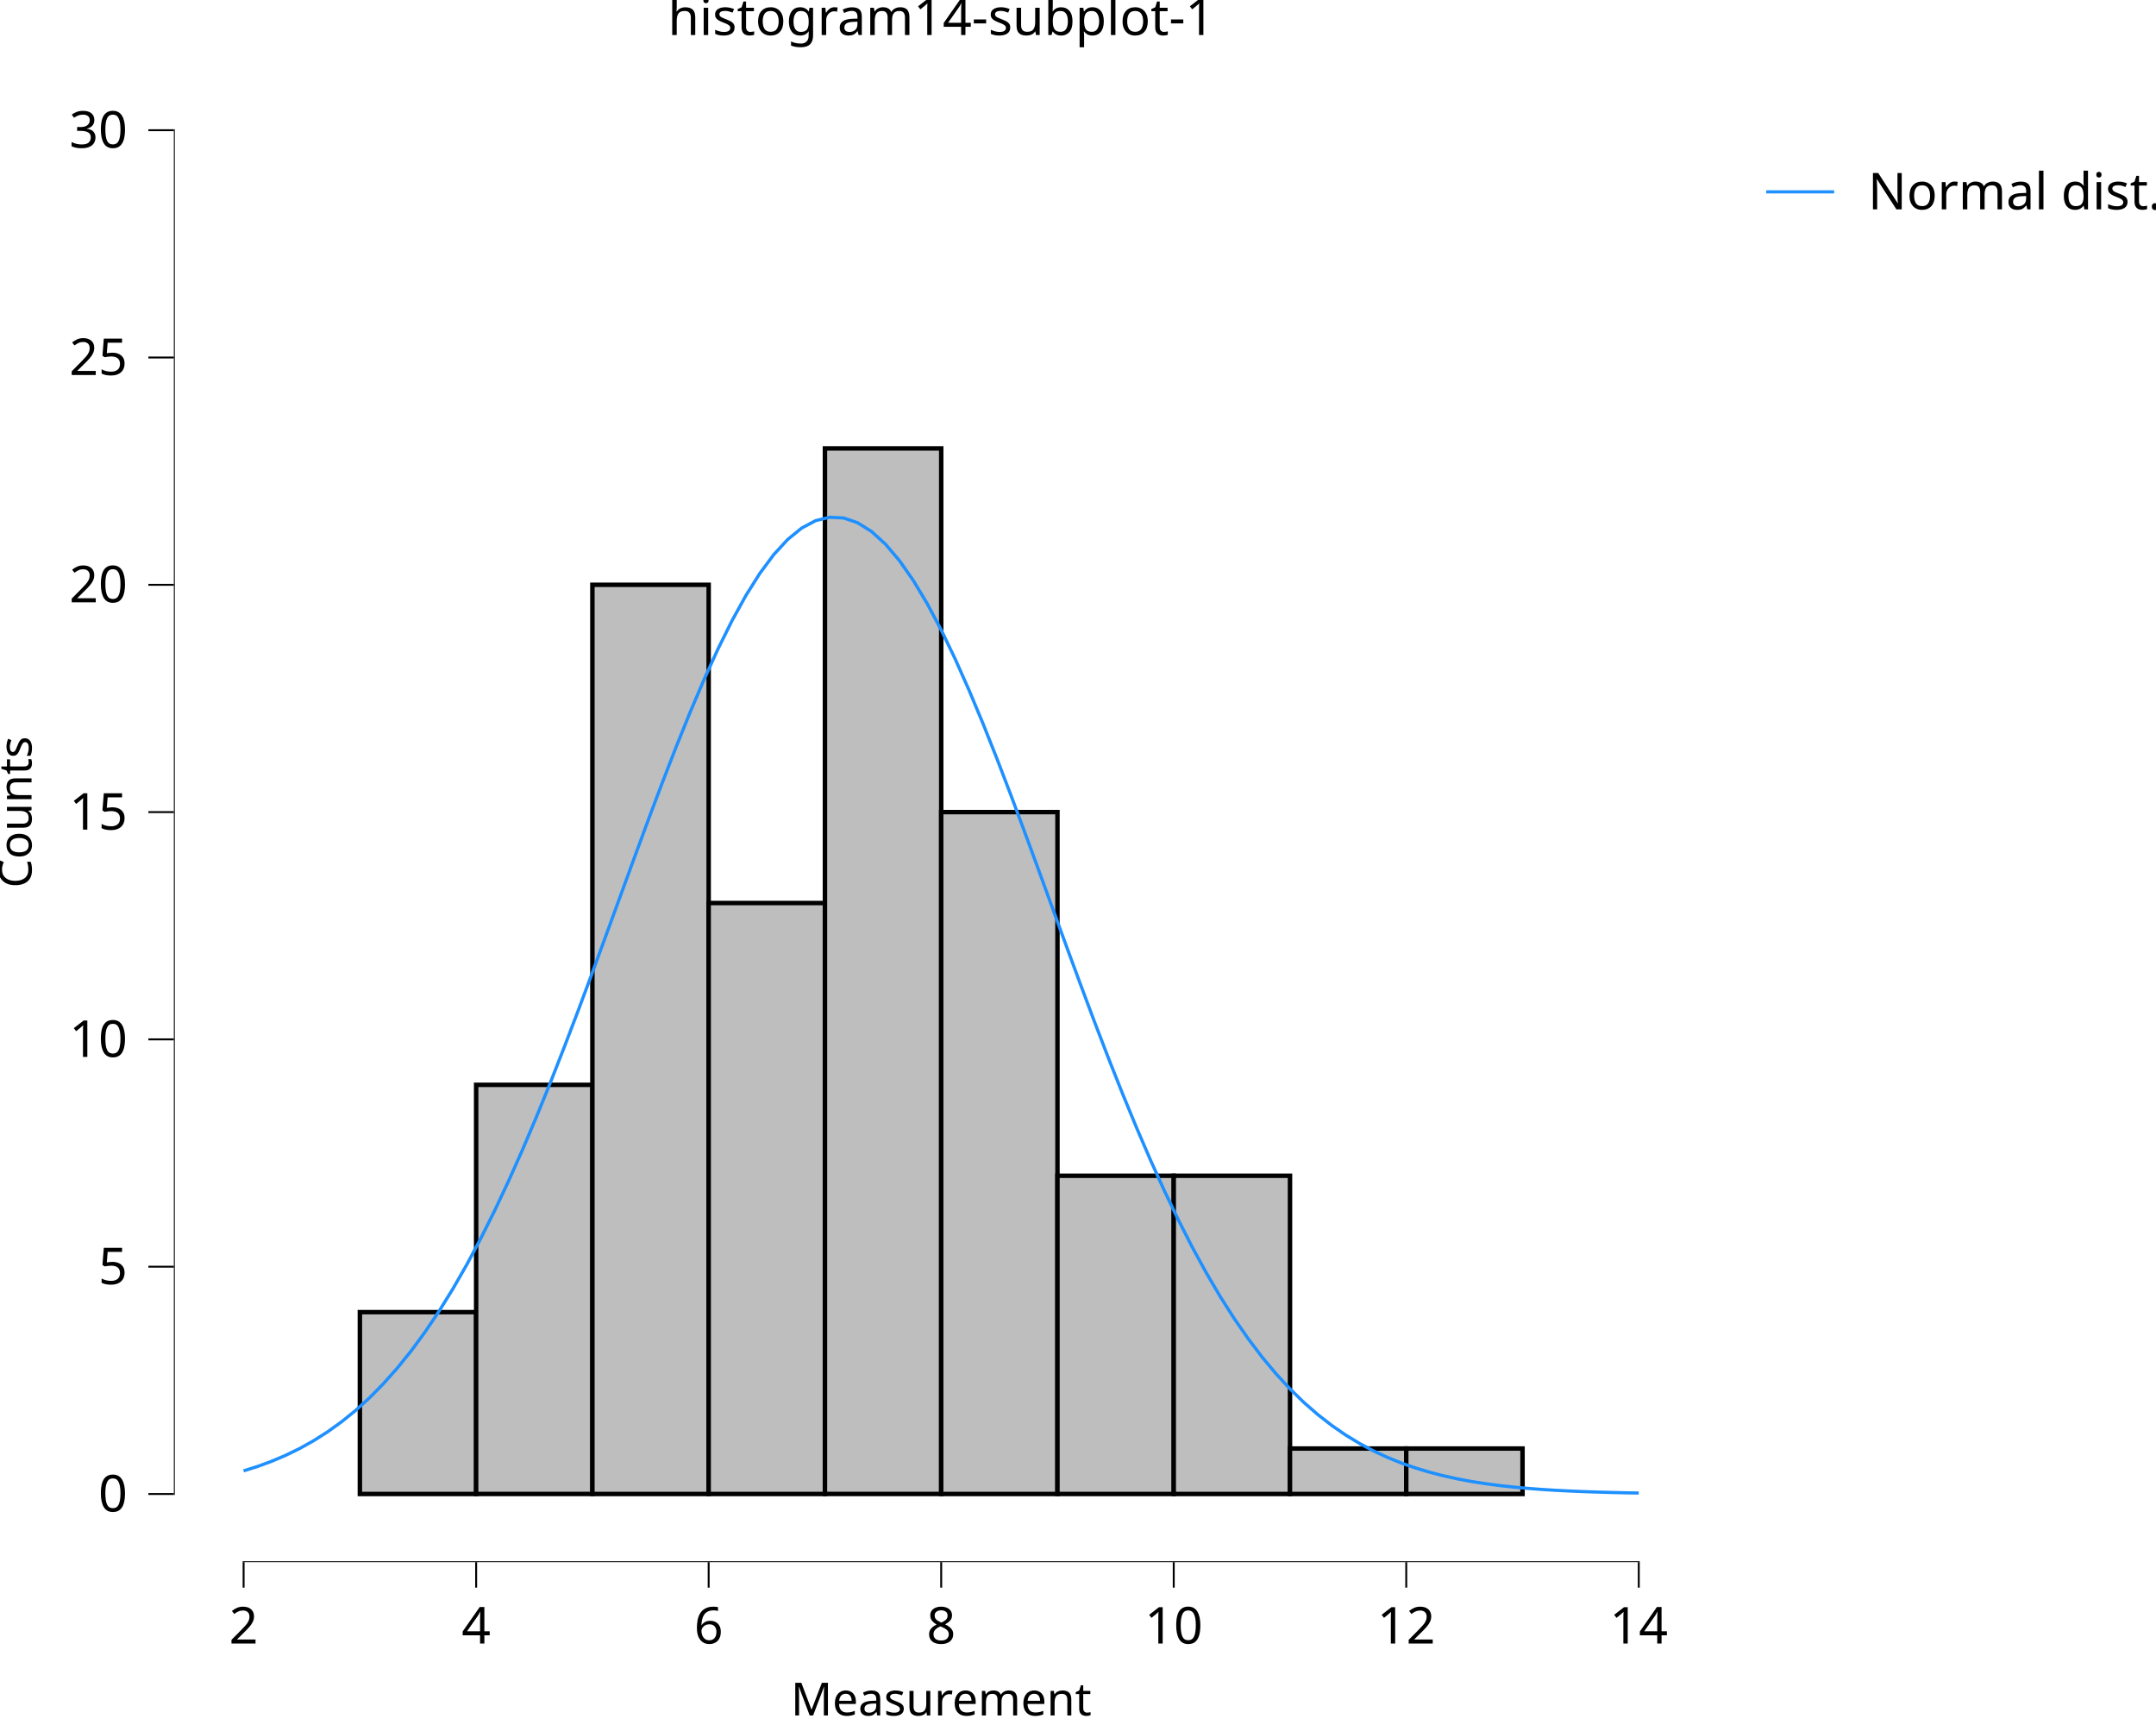
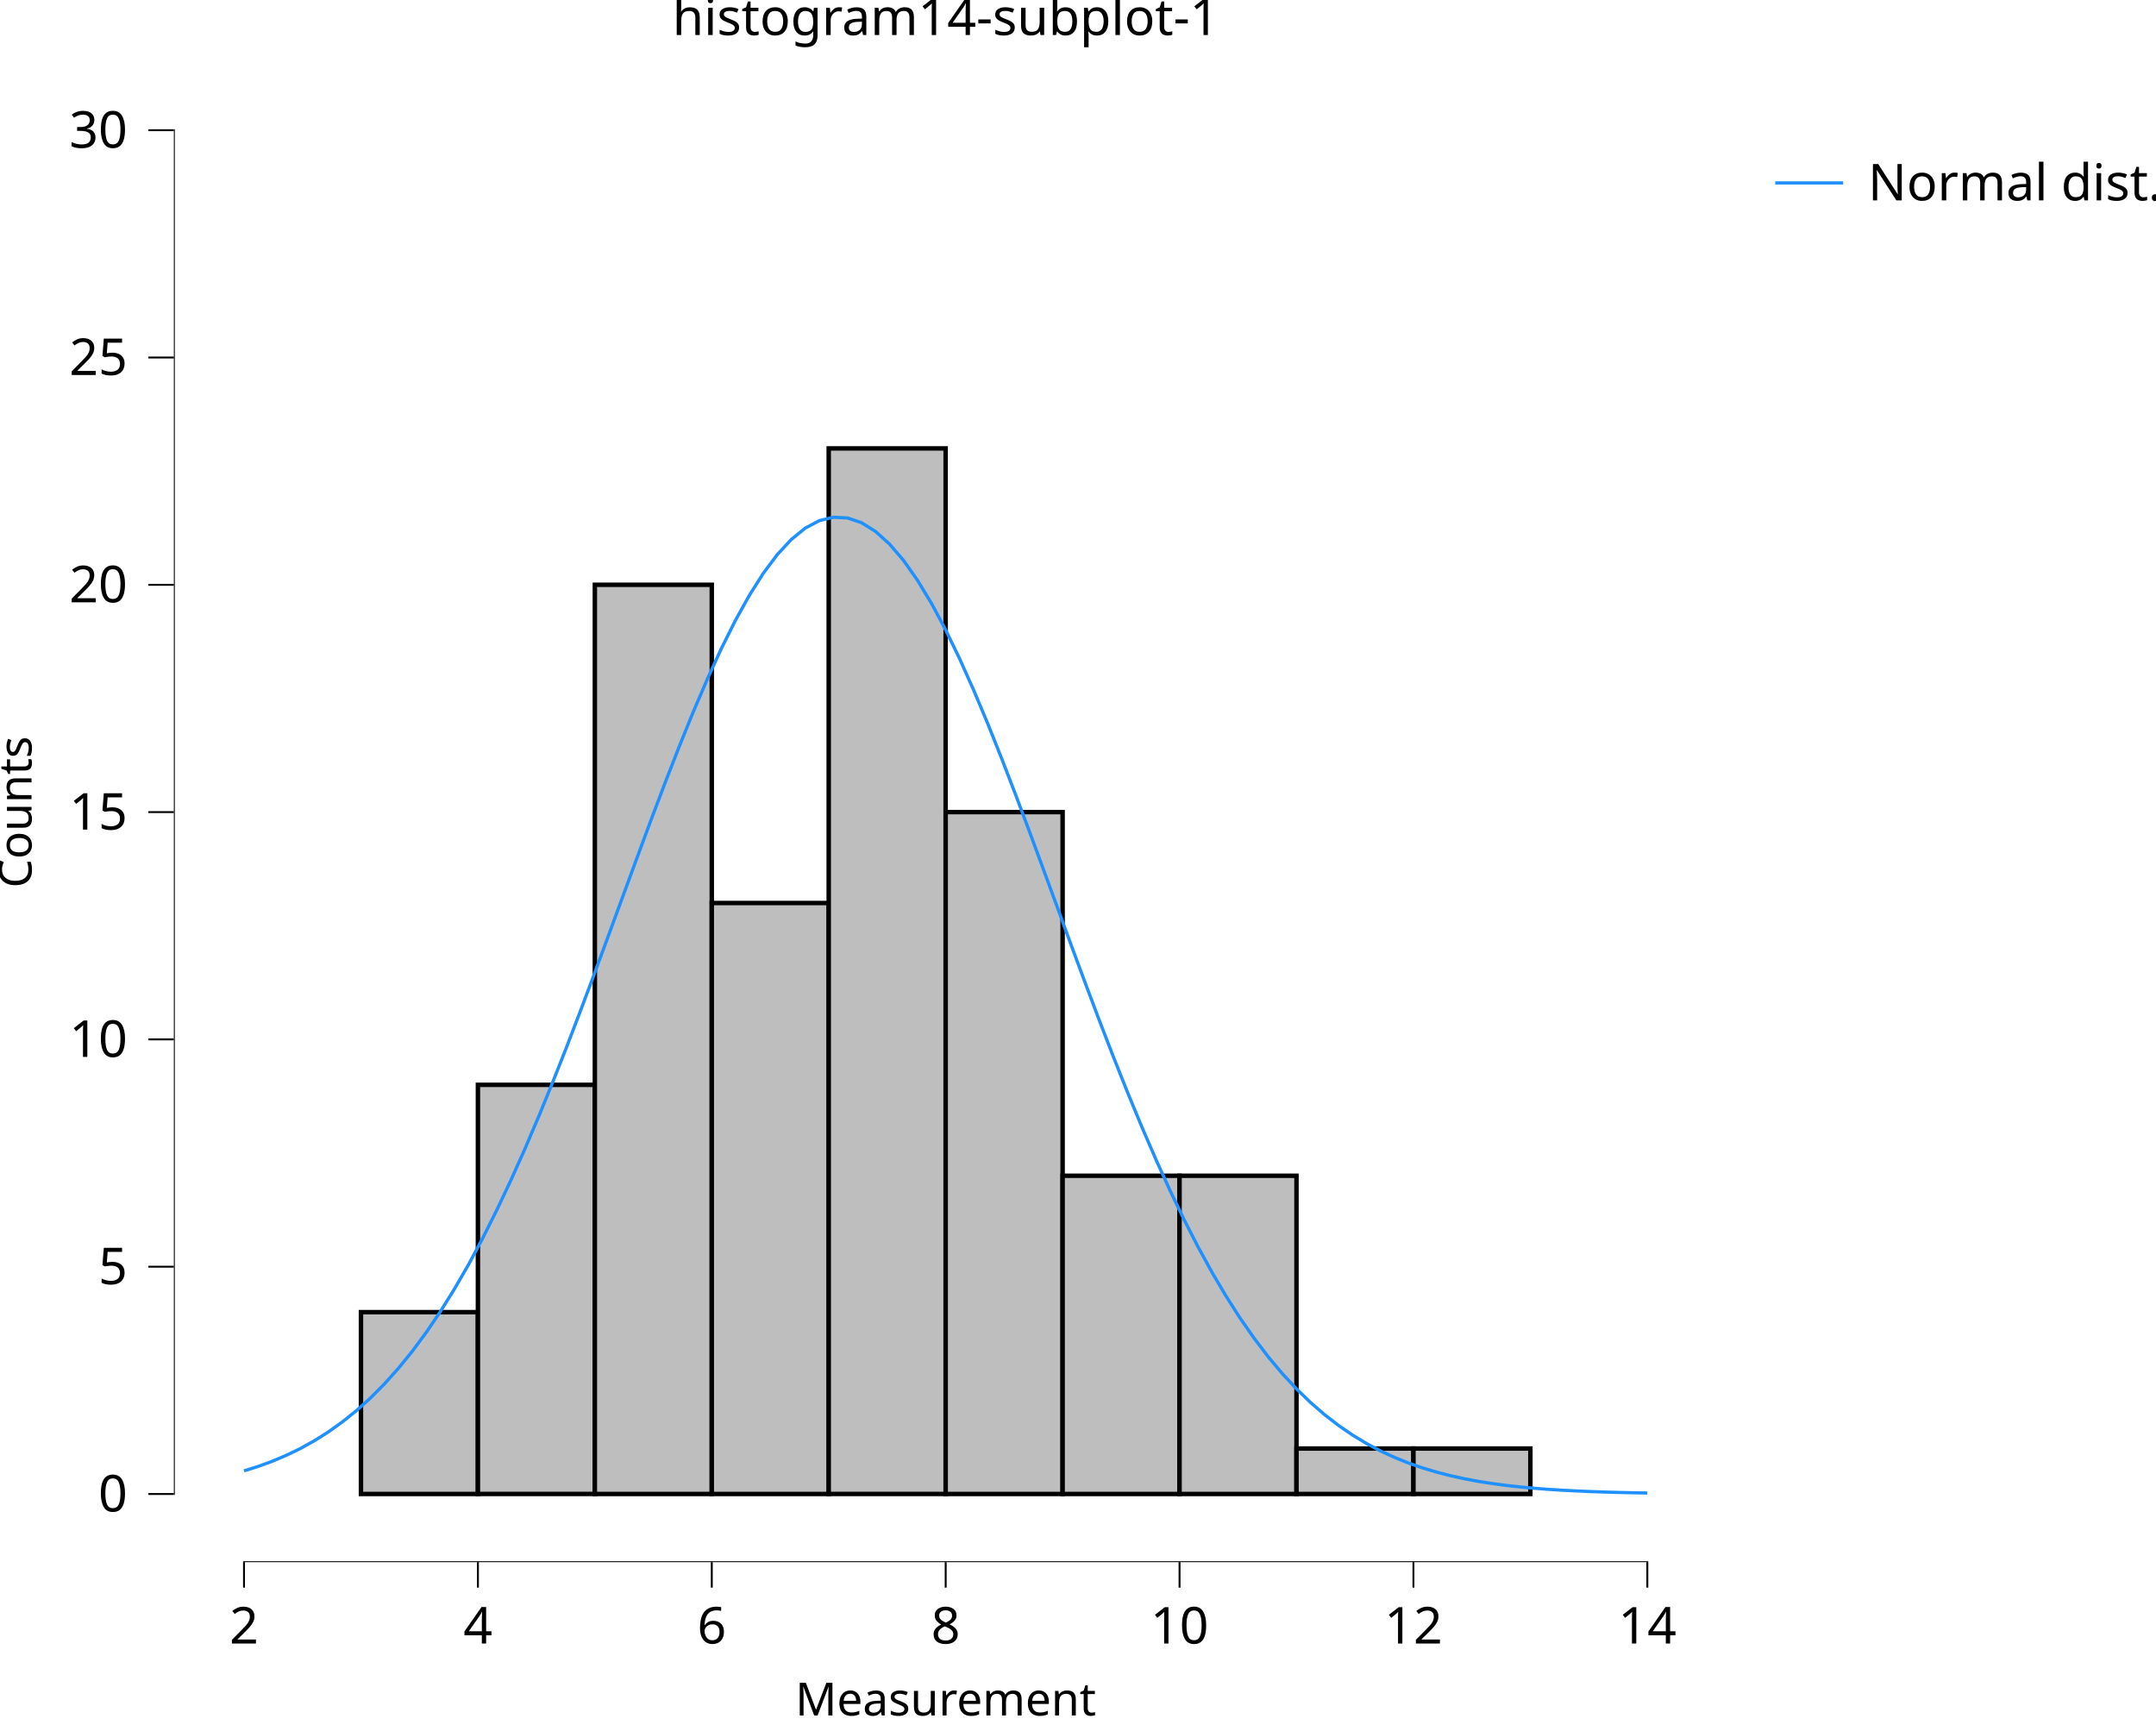
<svg xmlns="http://www.w3.org/2000/svg" class="svglite" data-engine-version="2.0" width="720.00pt" height="576.00pt" viewBox="0 0 720.00 576.00">
  <defs>
    <style type="text/css">
    .svglite line, .svglite polyline, .svglite polygon, .svglite path, .svglite rect, .svglite circle {
      fill: none;
      stroke: #000000;
      stroke-linecap: round;
      stroke-linejoin: round;
      stroke-miterlimit: 10.00;
    }
  </style>
  </defs>
  <rect width="100%" height="100%" style="stroke: none; fill: #FFFFFF;" />
  <defs>
    <clipPath id="cpMC4wMHw3MjAuMDB8MC4wMHw1NzYuMDA=">
      <rect x="0.00" y="0.00" width="720.00" height="576.00" />
    </clipPath>
  </defs>
  <g clip-path="url(#cpMC4wMHw3MjAuMDB8MC4wMHw1NzYuMDA=)">
    <rect x="0.00" y="0.00" width="720.00" height="576.00" style="stroke-width: 10.67; stroke: none;" />
  </g>
  <defs>
-     <clipPath id="cpNTguMDZ8NTcwLjU3fDIwLjcxfDUyMS42Mw==">
-       <rect x="58.06" y="20.71" width="512.51" height="500.92" />
+     <clipPath id="cpNTguMDZ8NTczLjU2fDIwLjcxfDUyMS42Mw==">
+       <rect x="58.06" y="20.71" width="515.50" height="500.92" />
    </clipPath>
  </defs>
-   <g clip-path="url(#cpNTguMDZ8NTcwLjU3fDIwLjcxfDUyMS42Mw==)">
-     <rect x="58.06" y="20.71" width="512.51" height="500.92" style="stroke-width: 10.67; stroke: none;" />
-     <rect x="81.35" y="498.86" width="38.83" height="0.00" style="stroke-width: 1.49; stroke-linecap: butt; stroke-linejoin: miter; fill: #BEBEBE;" />
-     <rect x="120.18" y="438.14" width="38.83" height="60.72" style="stroke-width: 1.49; stroke-linecap: butt; stroke-linejoin: miter; fill: #BEBEBE;" />
-     <rect x="159.01" y="362.24" width="38.83" height="136.61" style="stroke-width: 1.49; stroke-linecap: butt; stroke-linejoin: miter; fill: #BEBEBE;" />
-     <rect x="197.83" y="195.27" width="38.83" height="303.59" style="stroke-width: 1.49; stroke-linecap: butt; stroke-linejoin: miter; fill: #BEBEBE;" />
-     <rect x="236.66" y="301.53" width="38.83" height="197.33" style="stroke-width: 1.49; stroke-linecap: butt; stroke-linejoin: miter; fill: #BEBEBE;" />
-     <rect x="275.49" y="149.73" width="38.83" height="349.12" style="stroke-width: 1.49; stroke-linecap: butt; stroke-linejoin: miter; fill: #BEBEBE;" />
-     <rect x="314.31" y="271.17" width="38.83" height="227.69" style="stroke-width: 1.49; stroke-linecap: butt; stroke-linejoin: miter; fill: #BEBEBE;" />
-     <rect x="353.14" y="392.60" width="38.83" height="106.26" style="stroke-width: 1.49; stroke-linecap: butt; stroke-linejoin: miter; fill: #BEBEBE;" />
-     <rect x="391.97" y="392.60" width="38.83" height="106.26" style="stroke-width: 1.49; stroke-linecap: butt; stroke-linejoin: miter; fill: #BEBEBE;" />
-     <rect x="430.79" y="483.68" width="38.83" height="15.18" style="stroke-width: 1.49; stroke-linecap: butt; stroke-linejoin: miter; fill: #BEBEBE;" />
-     <rect x="469.62" y="483.68" width="38.83" height="15.18" style="stroke-width: 1.49; stroke-linecap: butt; stroke-linejoin: miter; fill: #BEBEBE;" />
-     <rect x="508.45" y="498.86" width="38.83" height="0.00" style="stroke-width: 1.49; stroke-linecap: butt; stroke-linejoin: miter; fill: #BEBEBE;" />
-     <line x1="81.03" y1="521.63" x2="547.59" y2="521.63" style="stroke-width: 0.64; stroke-linecap: butt;" />
+   <g clip-path="url(#cpNTguMDZ8NTczLjU2fDIwLjcxfDUyMS42Mw==)">
+     <rect x="58.06" y="20.71" width="515.50" height="500.92" style="stroke-width: 10.67; stroke: none;" />
+     <rect x="81.49" y="498.86" width="39.05" height="0.00" style="stroke-width: 1.49; stroke-linecap: butt; stroke-linejoin: miter; fill: #BEBEBE;" />
+     <rect x="120.54" y="438.14" width="39.05" height="60.72" style="stroke-width: 1.49; stroke-linecap: butt; stroke-linejoin: miter; fill: #BEBEBE;" />
+     <rect x="159.60" y="362.24" width="39.05" height="136.61" style="stroke-width: 1.49; stroke-linecap: butt; stroke-linejoin: miter; fill: #BEBEBE;" />
+     <rect x="198.65" y="195.27" width="39.05" height="303.59" style="stroke-width: 1.49; stroke-linecap: butt; stroke-linejoin: miter; fill: #BEBEBE;" />
+     <rect x="237.70" y="301.53" width="39.05" height="197.33" style="stroke-width: 1.49; stroke-linecap: butt; stroke-linejoin: miter; fill: #BEBEBE;" />
+     <rect x="276.75" y="149.73" width="39.05" height="349.12" style="stroke-width: 1.49; stroke-linecap: butt; stroke-linejoin: miter; fill: #BEBEBE;" />
+     <rect x="315.81" y="271.17" width="39.05" height="227.69" style="stroke-width: 1.49; stroke-linecap: butt; stroke-linejoin: miter; fill: #BEBEBE;" />
+     <rect x="354.86" y="392.60" width="39.05" height="106.26" style="stroke-width: 1.49; stroke-linecap: butt; stroke-linejoin: miter; fill: #BEBEBE;" />
+     <rect x="393.91" y="392.60" width="39.05" height="106.26" style="stroke-width: 1.49; stroke-linecap: butt; stroke-linejoin: miter; fill: #BEBEBE;" />
+     <rect x="432.97" y="483.68" width="39.05" height="15.18" style="stroke-width: 1.49; stroke-linecap: butt; stroke-linejoin: miter; fill: #BEBEBE;" />
+     <rect x="472.02" y="483.68" width="39.05" height="15.18" style="stroke-width: 1.49; stroke-linecap: butt; stroke-linejoin: miter; fill: #BEBEBE;" />
+     <rect x="511.07" y="498.86" width="39.05" height="0.00" style="stroke-width: 1.49; stroke-linecap: butt; stroke-linejoin: miter; fill: #BEBEBE;" />
+     <line x1="81.17" y1="521.63" x2="550.44" y2="521.63" style="stroke-width: 0.64; stroke-linecap: butt;" />
    <line x1="58.06" y1="499.18" x2="58.06" y2="43.16" style="stroke-width: 0.64; stroke-linecap: butt;" />
-     <polyline points="81.35,491.14 86.01,489.67 90.67,487.96 95.33,485.98 99.99,483.72 104.65,481.12 109.31,478.17 113.97,474.83 118.63,471.07 123.29,466.85 127.94,462.14 132.60,456.91 137.26,451.15 141.92,444.81 146.58,437.89 151.24,430.37 155.90,422.25 160.56,413.52 165.22,404.18 169.88,394.27 174.54,383.80 179.20,372.81 183.86,361.34 188.51,349.46 193.17,337.23 197.83,324.72 202.49,312.03 207.15,299.26 211.81,286.49 216.47,273.85 221.13,261.46 225.79,249.42 230.45,237.87 235.11,226.93 239.77,216.70 244.43,207.31 249.08,198.87 253.74,191.47 258.40,185.19 263.06,180.13 267.72,176.33 272.38,173.85 277.04,172.72 281.70,172.95 286.36,174.53 291.02,177.45 295.68,181.68 300.34,187.15 304.99,193.81 309.65,201.57 314.31,210.34 318.97,220.02 323.63,230.50 328.29,241.66 332.95,253.39 337.61,265.56 342.27,278.05 346.93,290.74 351.59,303.52 356.25,316.28 360.91,328.92 365.56,341.34 370.22,353.46 374.88,365.21 379.54,376.53 384.20,387.35 388.86,397.64 393.52,407.36 398.18,416.49 402.84,425.02 407.50,432.95 412.16,440.27 416.82,446.99 421.47,453.13 426.13,458.72 430.79,463.76 435.45,468.31 440.11,472.37 444.77,475.99 449.43,479.20 454.09,482.03 458.75,484.51 463.41,486.67 468.07,488.56 472.73,490.18 477.39,491.58 482.04,492.78 486.70,493.81 491.36,494.68 496.02,495.41 500.68,496.03 505.34,496.54 510.00,496.97 514.66,497.33 519.32,497.62 523.98,497.86 528.64,498.06 533.30,498.22 537.95,498.35 542.61,498.46 547.27,498.54 " style="stroke-width: 1.07; stroke: #1E90FF; stroke-linecap: butt;" />
-     <rect x="58.06" y="20.71" width="512.51" height="500.92" style="stroke-width: 0.00; stroke: none;" />
+     <polyline points="81.49,491.14 86.18,489.67 90.86,487.96 95.55,485.98 100.23,483.72 104.92,481.12 109.61,478.17 114.29,474.83 118.98,471.07 123.67,466.85 128.35,462.14 133.04,456.91 137.73,451.15 142.41,444.81 147.10,437.89 151.78,430.37 156.47,422.25 161.16,413.52 165.84,404.18 170.53,394.27 175.22,383.80 179.90,372.81 184.59,361.34 189.28,349.46 193.96,337.23 198.65,324.72 203.33,312.03 208.02,299.26 212.71,286.49 217.39,273.85 222.08,261.46 226.77,249.42 231.45,237.87 236.14,226.93 240.83,216.70 245.51,207.31 250.20,198.87 254.88,191.47 259.57,185.19 264.26,180.13 268.94,176.33 273.63,173.85 278.32,172.72 283.00,172.95 287.69,174.53 292.38,177.45 297.06,181.68 301.75,187.15 306.43,193.81 311.12,201.57 315.81,210.34 320.49,220.02 325.18,230.50 329.87,241.66 334.55,253.39 339.24,265.56 343.93,278.05 348.61,290.74 353.30,303.52 357.98,316.28 362.67,328.92 367.36,341.34 372.04,353.46 376.73,365.21 381.42,376.53 386.10,387.35 390.79,397.64 395.48,407.36 400.16,416.49 404.85,425.02 409.53,432.95 414.22,440.27 418.91,446.99 423.59,453.13 428.28,458.72 432.97,463.76 437.65,468.31 442.34,472.37 447.03,475.99 451.71,479.20 456.40,482.03 461.08,484.51 465.77,486.67 470.46,488.56 475.14,490.18 479.83,491.58 484.52,492.78 489.20,493.81 493.89,494.68 498.58,495.41 503.26,496.03 507.95,496.54 512.64,496.97 517.32,497.33 522.01,497.62 526.69,497.86 531.38,498.06 536.07,498.22 540.75,498.35 545.44,498.46 550.13,498.54 " style="stroke-width: 1.07; stroke: #1E90FF; stroke-linecap: butt;" />
+     <rect x="58.06" y="20.71" width="515.50" height="500.92" style="stroke-width: 0.00; stroke: none;" />
  </g>
  <g clip-path="url(#cpMC4wMHw3MjAuMDB8MC4wMHw1NzYuMDA=)">
    <polyline points="58.06,521.63 58.06,20.71 " style="stroke-width: 0.00; stroke: none; stroke-linecap: butt;" />
    <text x="42.58" y="504.71" text-anchor="end" style="font-size: 17.00px; font-family: sans;" textLength="9.46px" lengthAdjust="spacingAndGlyphs">0</text>
    <text x="42.58" y="428.81" text-anchor="end" style="font-size: 17.00px; font-family: sans;" textLength="9.46px" lengthAdjust="spacingAndGlyphs">5</text>
    <text x="42.58" y="352.91" text-anchor="end" style="font-size: 17.00px; font-family: sans;" textLength="18.91px" lengthAdjust="spacingAndGlyphs">10</text>
    <text x="42.58" y="277.02" text-anchor="end" style="font-size: 17.00px; font-family: sans;" textLength="18.91px" lengthAdjust="spacingAndGlyphs">15</text>
    <text x="42.58" y="201.12" text-anchor="end" style="font-size: 17.00px; font-family: sans;" textLength="18.91px" lengthAdjust="spacingAndGlyphs">20</text>
    <text x="42.58" y="125.22" text-anchor="end" style="font-size: 17.00px; font-family: sans;" textLength="18.91px" lengthAdjust="spacingAndGlyphs">25</text>
    <text x="42.58" y="49.33" text-anchor="end" style="font-size: 17.00px; font-family: sans;" textLength="18.91px" lengthAdjust="spacingAndGlyphs">30</text>
    <polyline points="49.55,498.86 58.06,498.86 " style="stroke-width: 0.64; stroke-linecap: butt;" />
    <polyline points="49.55,422.96 58.06,422.96 " style="stroke-width: 0.64; stroke-linecap: butt;" />
    <polyline points="49.55,347.06 58.06,347.06 " style="stroke-width: 0.64; stroke-linecap: butt;" />
    <polyline points="49.55,271.17 58.06,271.17 " style="stroke-width: 0.64; stroke-linecap: butt;" />
    <polyline points="49.55,195.27 58.06,195.27 " style="stroke-width: 0.64; stroke-linecap: butt;" />
    <polyline points="49.55,119.37 58.06,119.37 " style="stroke-width: 0.64; stroke-linecap: butt;" />
    <polyline points="49.55,43.48 58.06,43.48 " style="stroke-width: 0.64; stroke-linecap: butt;" />
-     <polyline points="58.06,521.63 570.57,521.63 " style="stroke-width: 0.00; stroke: none; stroke-linecap: butt;" />
-     <polyline points="81.35,530.13 81.35,521.63 " style="stroke-width: 0.64; stroke-linecap: butt;" />
-     <polyline points="159.01,530.13 159.01,521.63 " style="stroke-width: 0.64; stroke-linecap: butt;" />
-     <polyline points="236.66,530.13 236.66,521.63 " style="stroke-width: 0.64; stroke-linecap: butt;" />
-     <polyline points="314.31,530.13 314.31,521.63 " style="stroke-width: 0.64; stroke-linecap: butt;" />
-     <polyline points="391.97,530.13 391.97,521.63 " style="stroke-width: 0.64; stroke-linecap: butt;" />
-     <polyline points="469.62,530.13 469.62,521.63 " style="stroke-width: 0.64; stroke-linecap: butt;" />
-     <polyline points="547.27,530.13 547.27,521.63 " style="stroke-width: 0.64; stroke-linecap: butt;" />
-     <text x="81.35" y="548.80" text-anchor="middle" style="font-size: 17.00px; font-family: sans;" textLength="9.46px" lengthAdjust="spacingAndGlyphs">2</text>
-     <text x="159.01" y="548.80" text-anchor="middle" style="font-size: 17.00px; font-family: sans;" textLength="9.46px" lengthAdjust="spacingAndGlyphs">4</text>
-     <text x="236.66" y="548.80" text-anchor="middle" style="font-size: 17.00px; font-family: sans;" textLength="9.46px" lengthAdjust="spacingAndGlyphs">6</text>
-     <text x="314.31" y="548.80" text-anchor="middle" style="font-size: 17.00px; font-family: sans;" textLength="9.46px" lengthAdjust="spacingAndGlyphs">8</text>
-     <text x="391.97" y="548.80" text-anchor="middle" style="font-size: 17.00px; font-family: sans;" textLength="18.91px" lengthAdjust="spacingAndGlyphs">10</text>
-     <text x="469.62" y="548.80" text-anchor="middle" style="font-size: 17.00px; font-family: sans;" textLength="18.91px" lengthAdjust="spacingAndGlyphs">12</text>
-     <text x="547.27" y="548.80" text-anchor="middle" style="font-size: 17.00px; font-family: sans;" textLength="18.91px" lengthAdjust="spacingAndGlyphs">14</text>
-     <text x="314.31" y="572.82" text-anchor="middle" style="font-size: 15.30px; font-family: sans;" textLength="93.56px" lengthAdjust="spacingAndGlyphs">Measurement</text>
+     <polyline points="58.06,521.63 573.56,521.63 " style="stroke-width: 0.00; stroke: none; stroke-linecap: butt;" />
+     <polyline points="81.49,530.13 81.49,521.63 " style="stroke-width: 0.64; stroke-linecap: butt;" />
+     <polyline points="159.60,530.13 159.60,521.63 " style="stroke-width: 0.64; stroke-linecap: butt;" />
+     <polyline points="237.70,530.13 237.70,521.63 " style="stroke-width: 0.64; stroke-linecap: butt;" />
+     <polyline points="315.81,530.13 315.81,521.63 " style="stroke-width: 0.64; stroke-linecap: butt;" />
+     <polyline points="393.91,530.13 393.91,521.63 " style="stroke-width: 0.64; stroke-linecap: butt;" />
+     <polyline points="472.02,530.13 472.02,521.63 " style="stroke-width: 0.64; stroke-linecap: butt;" />
+     <polyline points="550.13,530.13 550.13,521.63 " style="stroke-width: 0.64; stroke-linecap: butt;" />
+     <text x="81.49" y="548.80" text-anchor="middle" style="font-size: 17.00px; font-family: sans;" textLength="9.46px" lengthAdjust="spacingAndGlyphs">2</text>
+     <text x="159.60" y="548.80" text-anchor="middle" style="font-size: 17.00px; font-family: sans;" textLength="9.46px" lengthAdjust="spacingAndGlyphs">4</text>
+     <text x="237.70" y="548.80" text-anchor="middle" style="font-size: 17.00px; font-family: sans;" textLength="9.46px" lengthAdjust="spacingAndGlyphs">6</text>
+     <text x="315.81" y="548.80" text-anchor="middle" style="font-size: 17.00px; font-family: sans;" textLength="9.46px" lengthAdjust="spacingAndGlyphs">8</text>
+     <text x="393.91" y="548.80" text-anchor="middle" style="font-size: 17.00px; font-family: sans;" textLength="18.91px" lengthAdjust="spacingAndGlyphs">10</text>
+     <text x="472.02" y="548.80" text-anchor="middle" style="font-size: 17.00px; font-family: sans;" textLength="18.91px" lengthAdjust="spacingAndGlyphs">12</text>
+     <text x="550.13" y="548.80" text-anchor="middle" style="font-size: 17.00px; font-family: sans;" textLength="18.91px" lengthAdjust="spacingAndGlyphs">14</text>
+     <text x="315.81" y="572.82" text-anchor="middle" style="font-size: 15.30px; font-family: sans;" textLength="93.56px" lengthAdjust="spacingAndGlyphs">Measurement</text>
    <text transform="translate(10.53,271.17) rotate(-90)" text-anchor="middle" style="font-size: 15.30px; font-family: sans;" textLength="48.49px" lengthAdjust="spacingAndGlyphs">Counts</text>
-     <rect x="581.53" y="20.71" width="138.47" height="63.00" style="stroke-width: 0.75; stroke: none;" />
-     <rect x="581.53" y="20.71" width="138.47" height="63.00" style="stroke-width: 10.67; stroke: none;" />
-     <rect x="587.01" y="49.88" width="28.35" height="28.35" style="stroke-width: 10.67; stroke: none;" />
-     <line x1="589.84" y1="64.06" x2="612.52" y2="64.06" style="stroke-width: 1.07; stroke: #1E90FF; stroke-linecap: butt;" />
-     <text x="623.82" y="69.91" style="font-size: 17.00px; font-family: sans;" textLength="90.70px" lengthAdjust="spacingAndGlyphs">Normal dist.</text>
-     <text x="314.31" y="11.70" text-anchor="middle" style="font-size: 17.00px; font-family: sans;" textLength="169.17px" lengthAdjust="spacingAndGlyphs">histogram14-subplot-1</text>
+     <rect x="584.52" y="20.71" width="135.48" height="60.01" style="stroke-width: 0.75; stroke: none;" />
+     <rect x="584.52" y="20.71" width="135.48" height="60.01" style="stroke-width: 10.67; stroke: none;" />
+     <rect x="590.00" y="46.90" width="28.35" height="28.35" style="stroke-width: 10.67; stroke: none;" />
+     <line x1="592.83" y1="61.07" x2="615.51" y2="61.07" style="stroke-width: 1.07; stroke: #1E90FF; stroke-linecap: butt;" />
+     <text x="623.82" y="66.92" style="font-size: 17.00px; font-family: sans;" textLength="90.70px" lengthAdjust="spacingAndGlyphs">Normal dist.</text>
+     <text x="315.81" y="11.70" text-anchor="middle" style="font-size: 17.00px; font-family: sans;" textLength="169.17px" lengthAdjust="spacingAndGlyphs">histogram14-subplot-1</text>
  </g>
</svg>
